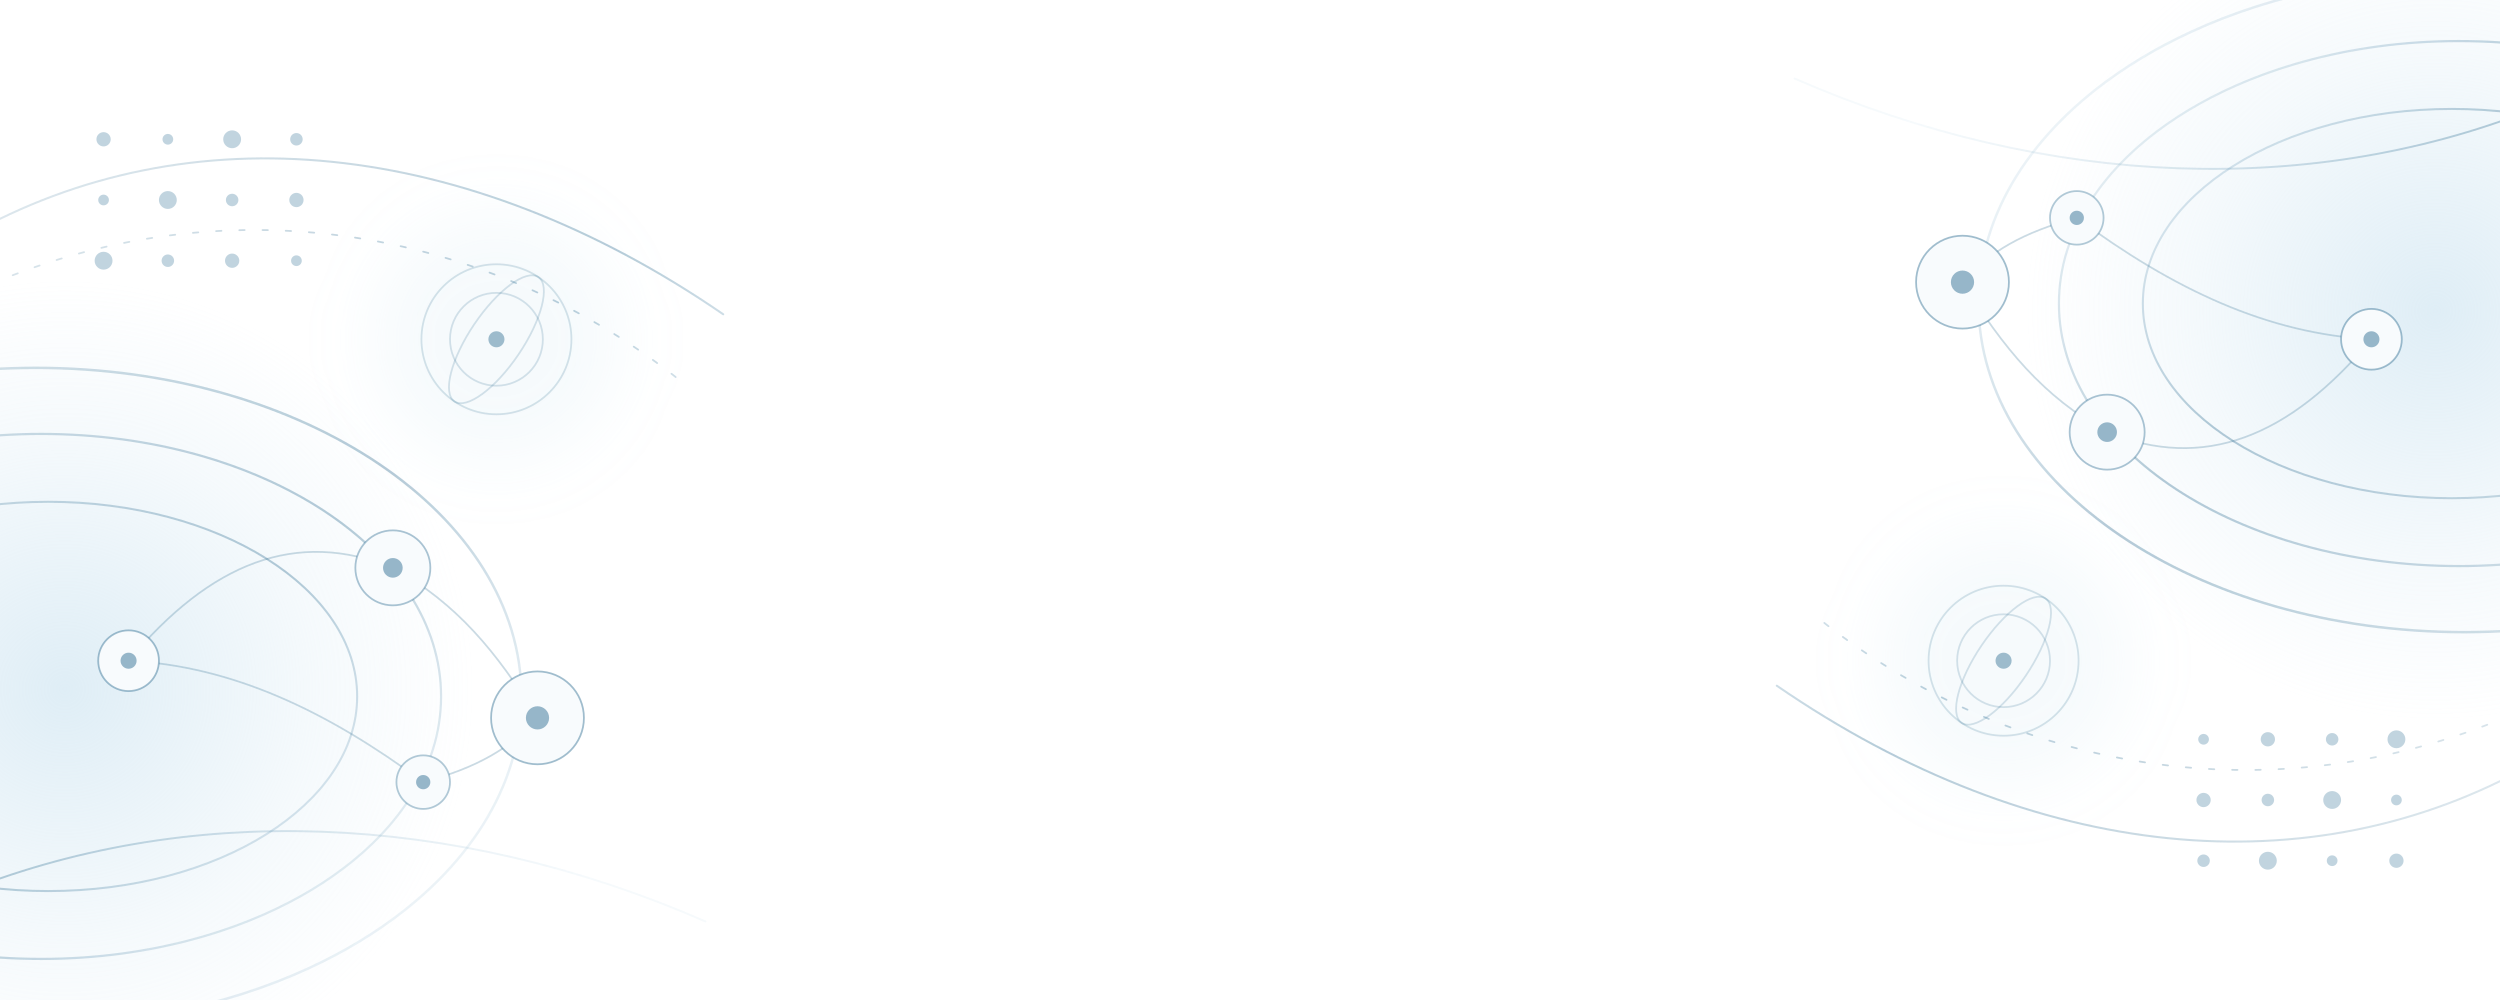
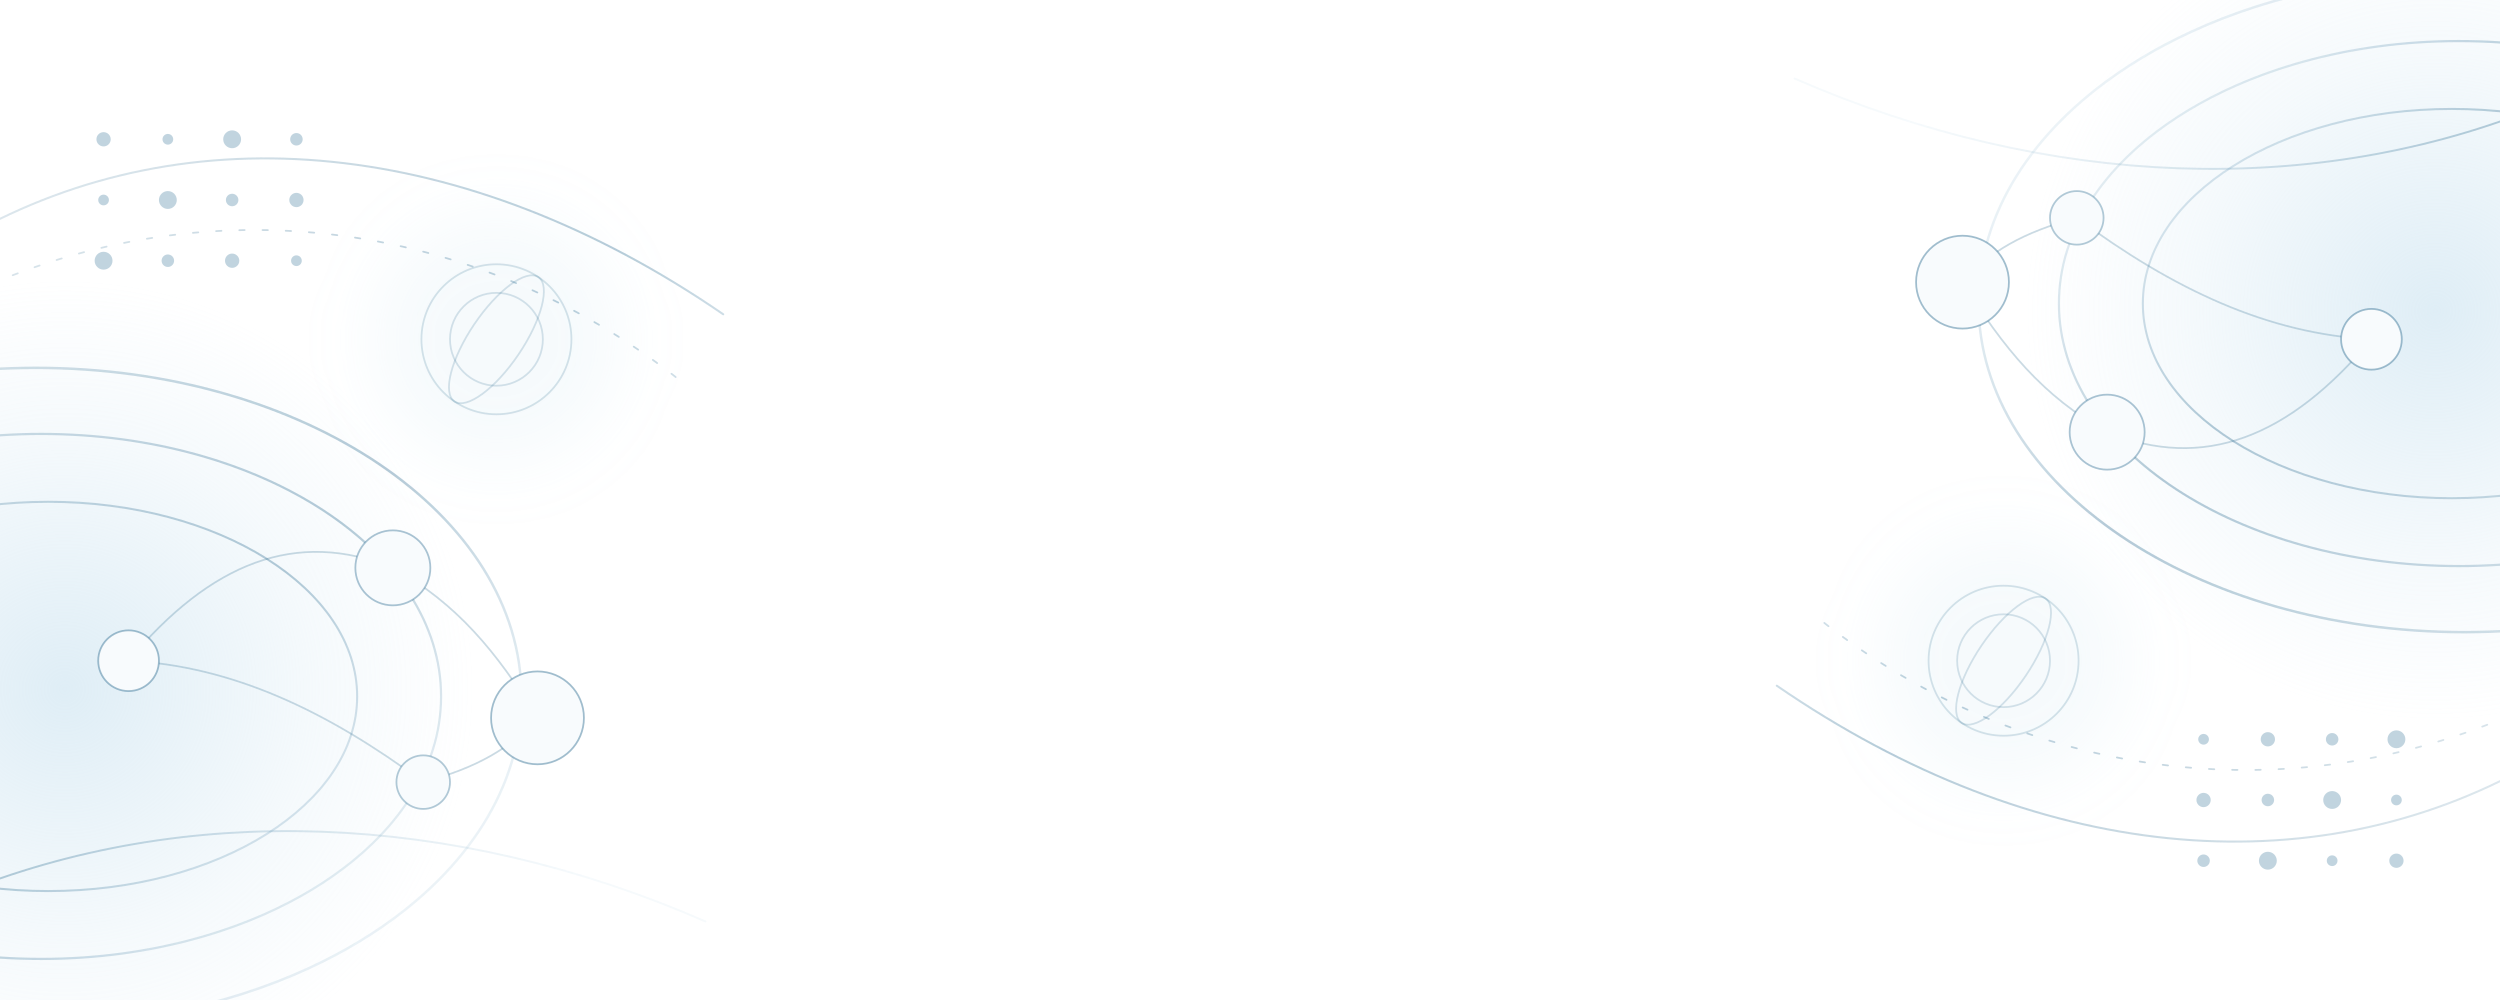
<svg xmlns="http://www.w3.org/2000/svg" viewBox="0 0 1400 560">
  <defs>
    <radialGradient id="halo" cx="50%" cy="50%" r="50%">
      <stop offset="0" stop-color="#b9d9eb" stop-opacity="0.46" />
      <stop offset="0.62" stop-color="#b9d9eb" stop-opacity="0.14" />
      <stop offset="1" stop-color="#b9d9eb" stop-opacity="0" />
    </radialGradient>
    <linearGradient id="contour" x1="0" y1="0" x2="410" y2="420" gradientUnits="userSpaceOnUse">
      <stop offset="0" stop-color="#23658b" stop-opacity="0.1" />
      <stop offset="0.58" stop-color="#23658b" stop-opacity="0.34" />
      <stop offset="1" stop-color="#b9d9eb" stop-opacity="0.12" />
    </linearGradient>
    <filter id="blur" x="-80%" y="-80%" width="260%" height="260%">
      <feGaussianBlur stdDeviation="18" />
    </filter>
    <g id="motif">
      <circle cx="36" cy="386" r="230" fill="url(#halo)" />
      <g fill="none" stroke="url(#contour)" stroke-linecap="round">
        <ellipse cx="20" cy="390" rx="272" ry="184" stroke-width="1.4" />
        <ellipse cx="23" cy="390" rx="224" ry="147" stroke-width="1.25" />
        <ellipse cx="27" cy="390" rx="173" ry="109" stroke-width="1.15" />
        <path d="M-18 132C106 62 261 77 405 176" stroke-width="1.15" />
        <path d="M-40 176C99 100 262 118 382 214" stroke-dasharray="3 10" />
        <path d="M-24 501C103 449 253 454 395 516" stroke-width="1.1" />
      </g>
      <g fill="none" stroke="#23658b" stroke-opacity="0.24" stroke-linecap="round">
        <path d="M72 370C118 315 166 296 220 318" />
        <path d="M72 370C130 373 183 398 237 438" />
        <path d="M220 318C256 338 278 365 301 402" />
        <path d="M237 438C267 430 286 419 301 402" />
      </g>
      <g fill="#f8fbfd" stroke="#23658b">
        <circle cx="72" cy="370" r="17" stroke-opacity="0.42" />
        <circle cx="220" cy="318" r="21" stroke-opacity="0.38" />
        <circle cx="237" cy="438" r="15" stroke-opacity="0.34" />
        <circle cx="301" cy="402" r="26" stroke-opacity="0.42" />
      </g>
-       <g fill="#23658b" fill-opacity="0.46">
-         <circle cx="72" cy="370" r="4.5" />
-         <circle cx="220" cy="318" r="5.5" />
-         <circle cx="237" cy="438" r="4" />
-         <circle cx="301" cy="402" r="6.5" />
-       </g>
      <g fill="#23658b" fill-opacity="0.28">
        <circle cx="58" cy="78" r="4" />
        <circle cx="94" cy="78" r="3" />
        <circle cx="130" cy="78" r="5" />
        <circle cx="166" cy="78" r="3.5" />
        <circle cx="58" cy="112" r="3" />
        <circle cx="94" cy="112" r="5" />
        <circle cx="130" cy="112" r="3.5" />
        <circle cx="166" cy="112" r="4" />
        <circle cx="58" cy="146" r="5" />
        <circle cx="94" cy="146" r="3.5" />
        <circle cx="130" cy="146" r="4" />
        <circle cx="166" cy="146" r="3" />
      </g>
      <circle cx="278" cy="190" r="70" fill="#b9d9eb" fill-opacity="0.13" filter="url(#blur)" />
      <g fill="none" stroke="#23658b" stroke-opacity="0.18">
        <circle cx="278" cy="190" r="42" />
        <circle cx="278" cy="190" r="26" />
        <ellipse cx="278" cy="190" rx="15" ry="42" transform="rotate(34 278 190)" />
      </g>
-       <circle cx="278" cy="190" r="4.5" fill="#23658b" fill-opacity="0.42" />
    </g>
  </defs>
  <use href="#motif" />
  <use href="#motif" transform="translate(1400 560) scale(-1 -1)" />
</svg>
